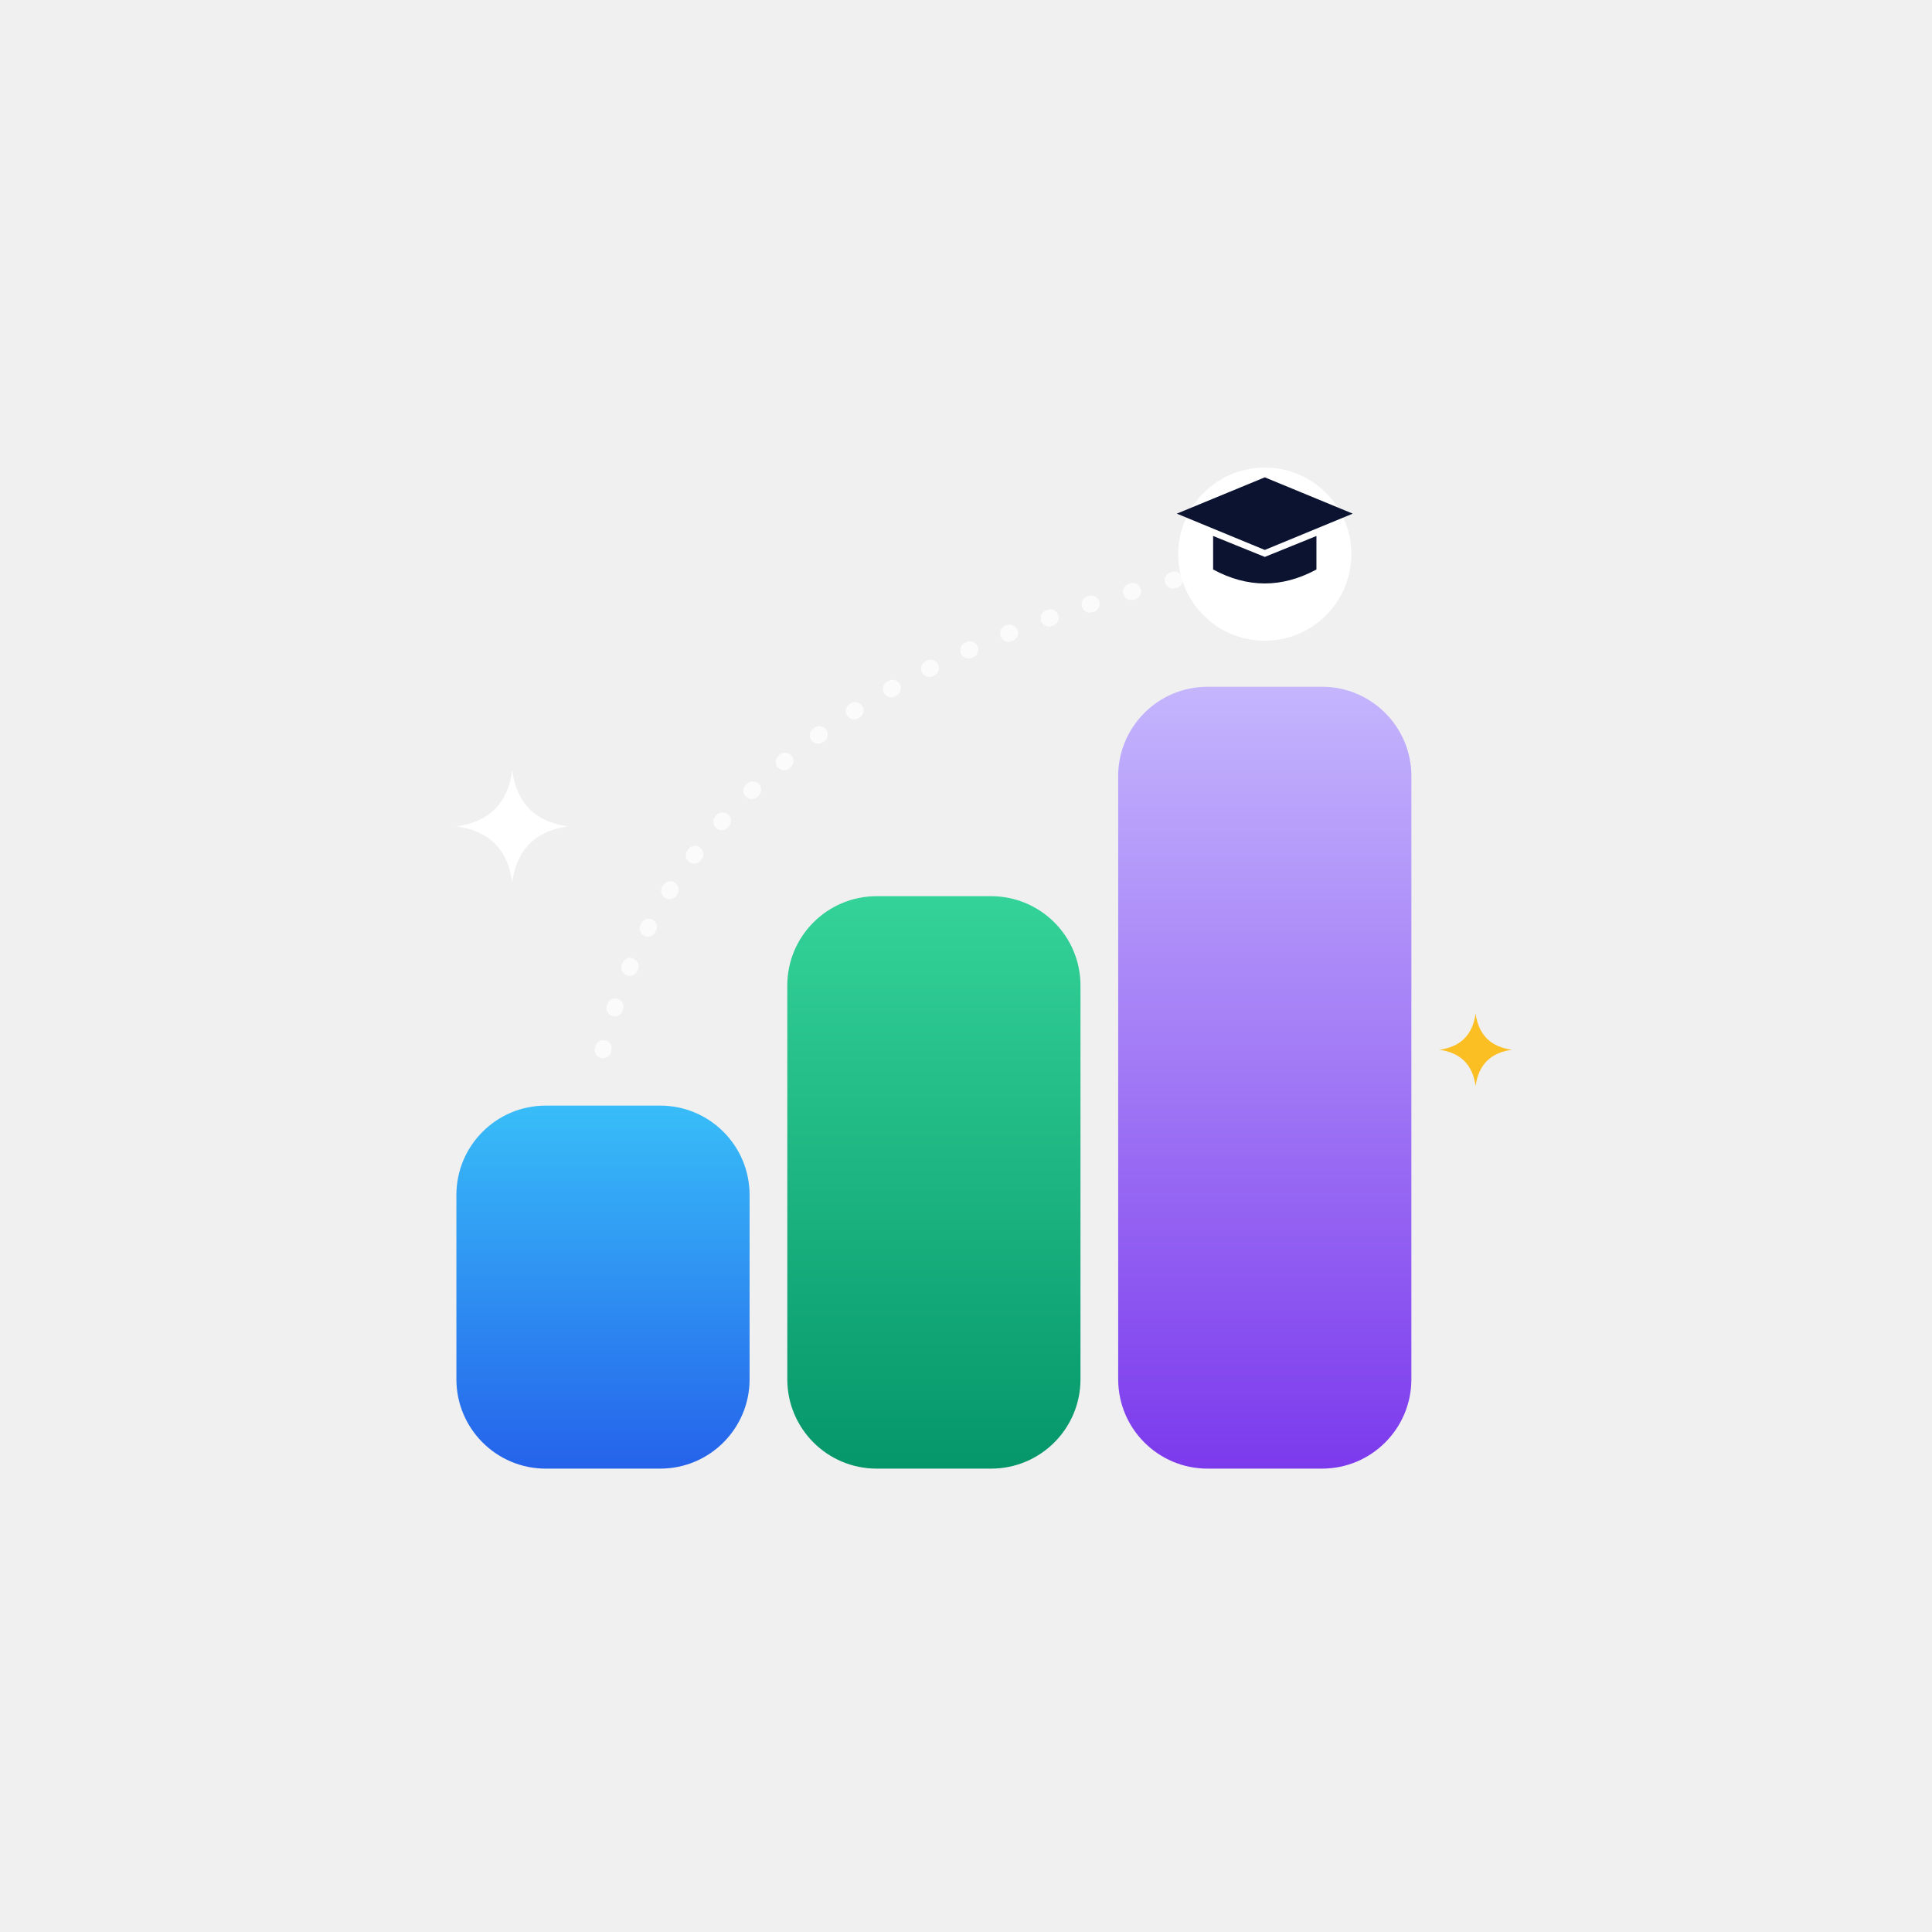
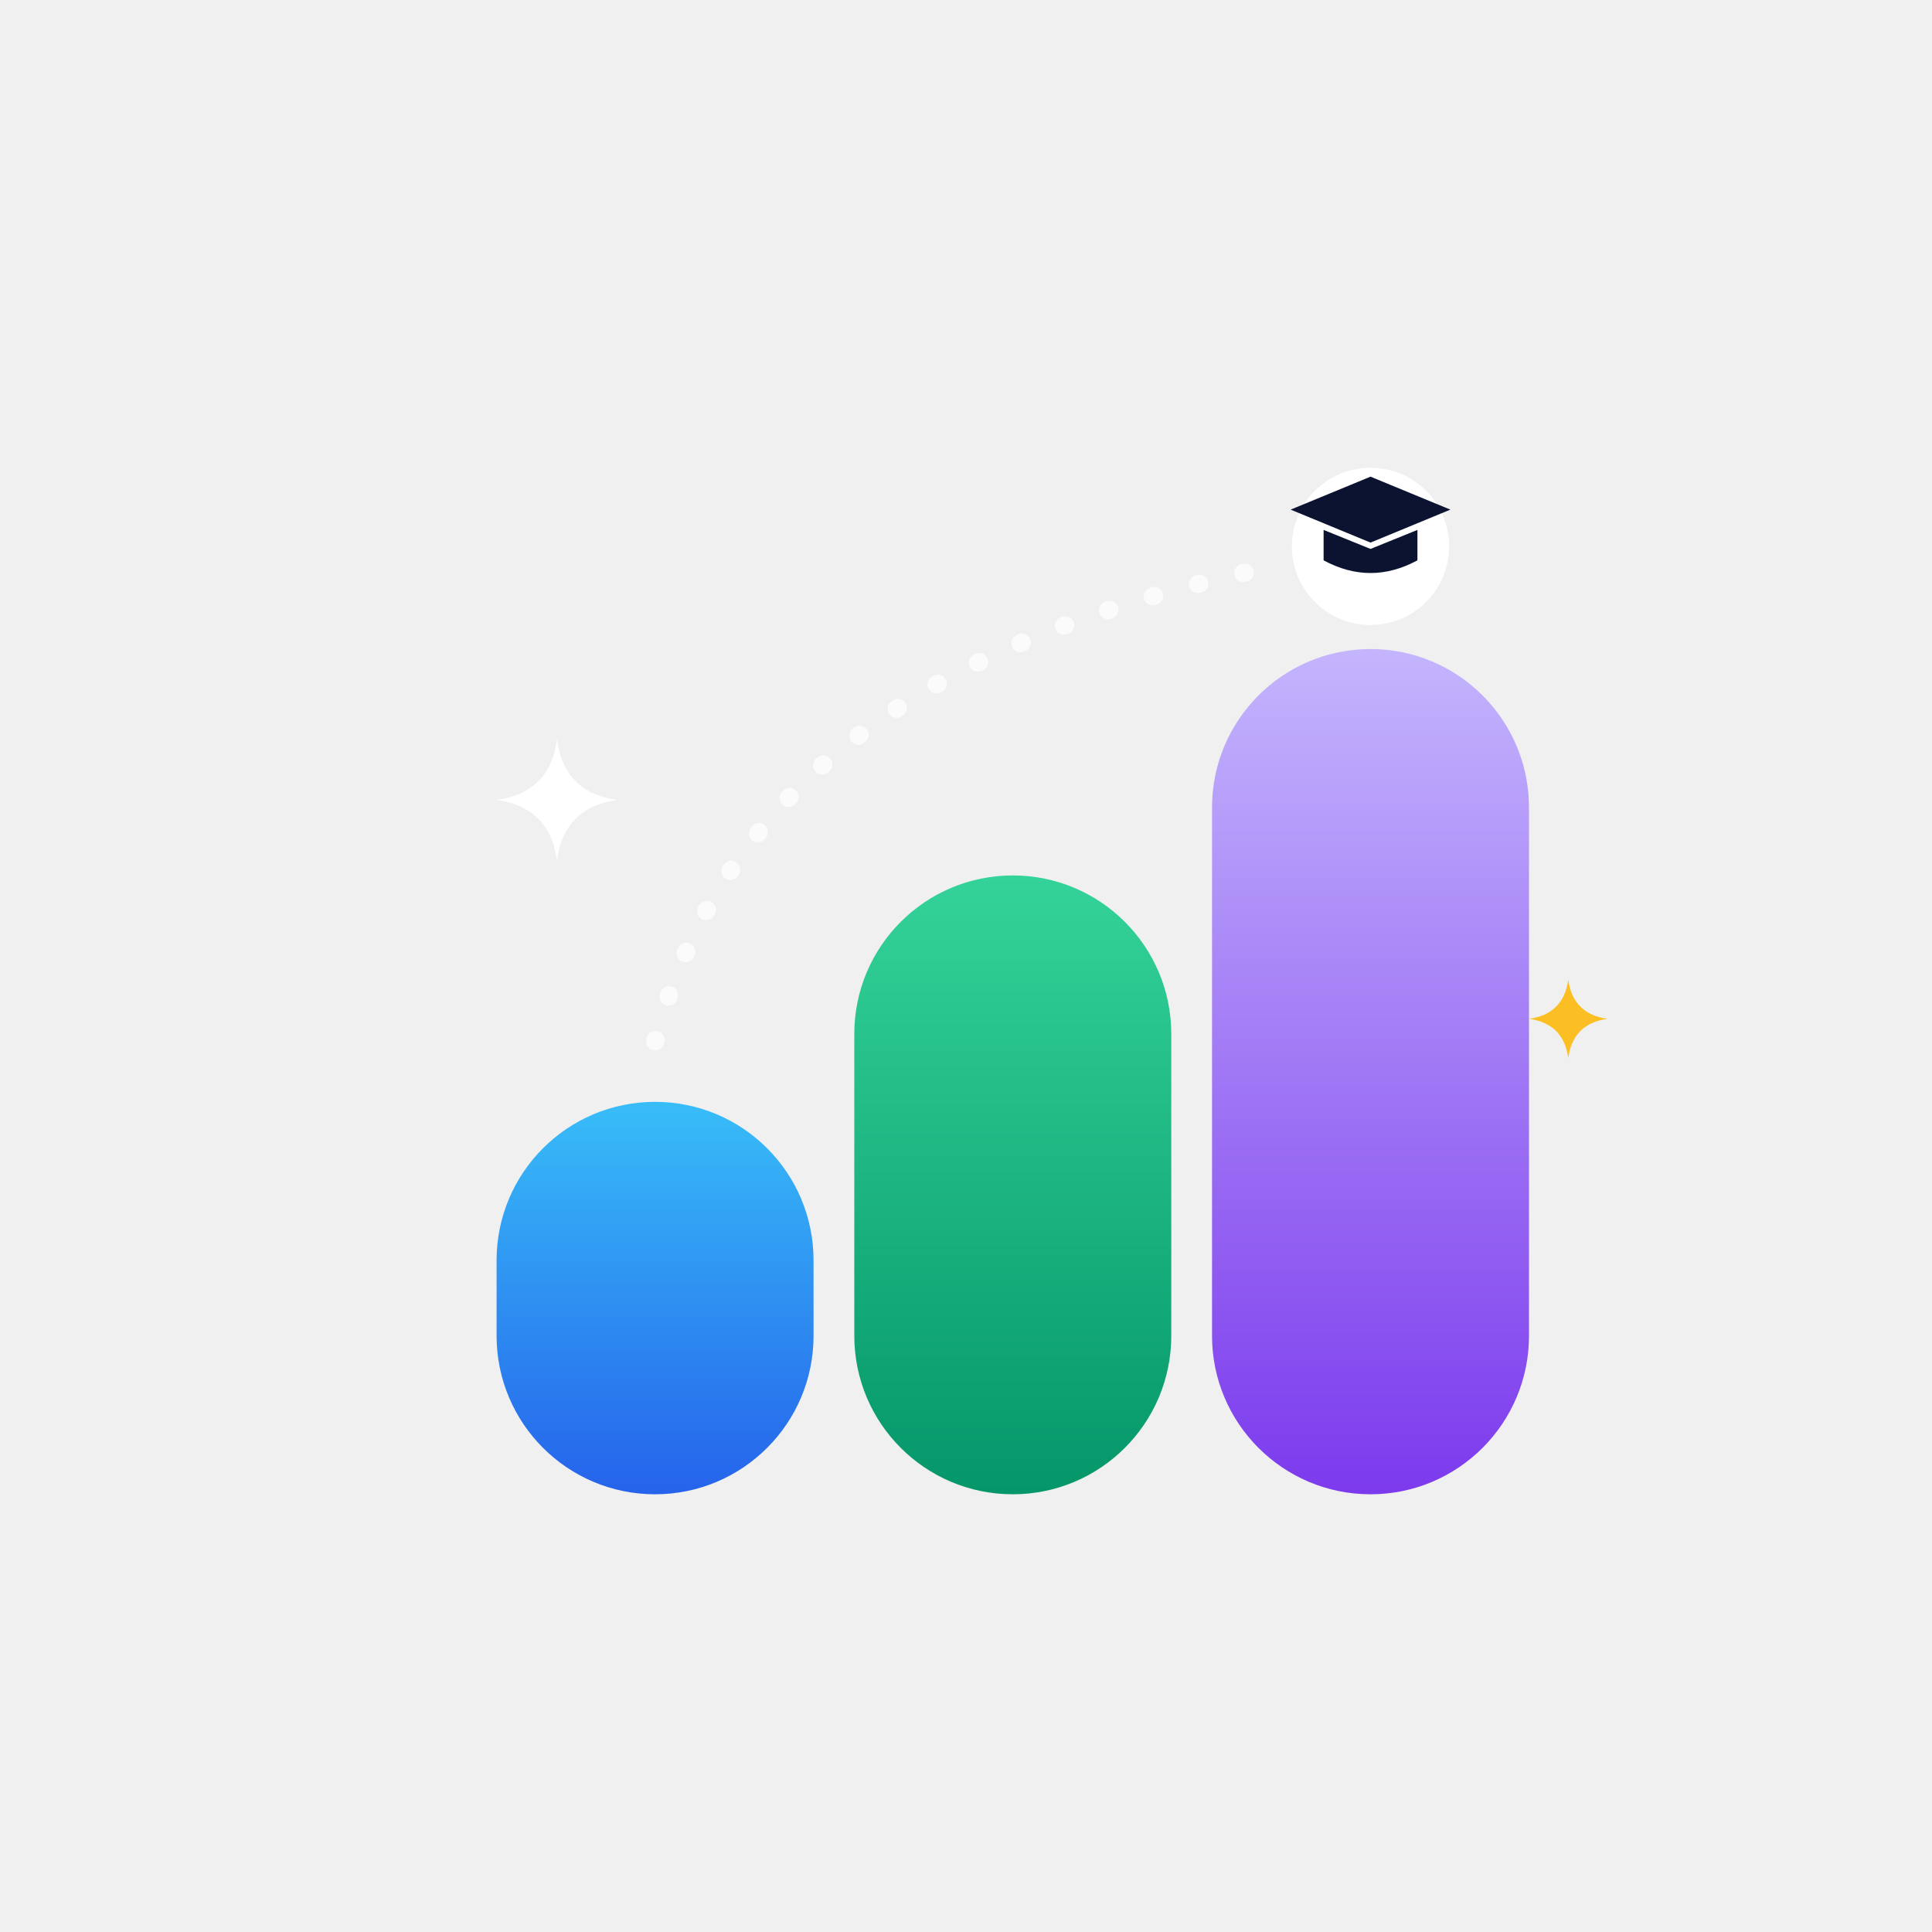
<svg xmlns="http://www.w3.org/2000/svg" viewBox="0 0 1024 1024" width="1024" height="1024">
  <defs>
    <linearGradient id="bg" x1="0" y1="0" x2="0" y2="1">
      <stop offset="0" stop-color="#0B1330" />
      <stop offset="1" stop-color="#060B1F" />
    </linearGradient>
    <linearGradient id="s1" x1="0" y1="1" x2="0" y2="0">
      <stop offset="0" stop-color="#2563EB" />
      <stop offset="1" stop-color="#38BDF8" />
    </linearGradient>
    <linearGradient id="s2" x1="0" y1="1" x2="0" y2="0">
      <stop offset="0" stop-color="#059669" />
      <stop offset="1" stop-color="#34D399" />
    </linearGradient>
    <linearGradient id="s3" x1="0" y1="1" x2="0" y2="0">
      <stop offset="0" stop-color="#7C3AED" />
      <stop offset="1" stop-color="#C4B5FD" />
    </linearGradient>
    <radialGradient id="gl" cx=".7" cy=".25" r=".5">
      <stop offset="0" stop-color="#7C5CFF" stop-opacity=".5" />
      <stop offset="1" stop-color="#7C5CFF" stop-opacity="0" />
    </radialGradient>
  </defs>
-   <g transform="translate(512 512) scale(0.74) translate(-535 -500)">
-     <rect x="170" y="600" width="210" height="260" rx="64" fill="url(#s1)" />
-     <rect x="407" y="450" width="210" height="410" rx="64" fill="url(#s2)" />
-     <rect x="644" y="300" width="210" height="560" rx="64" fill="url(#s3)" />
-     <path d="M275 560 C 330 330, 560 250, 740 210" fill="none" stroke="#fff" stroke-opacity=".7" stroke-width="12" stroke-linecap="round" stroke-dasharray="1 30" />
-     <circle cx="749" cy="205" r="62" fill="#fff" />
-     <path d="M749 150 L812 176 L749 202 L686 176 Z" fill="#0B1330" />
-     <path d="M712 192 V216 Q749 236 786 216 V192 L749 207 Z" fill="#0B1330" />
+   <g transform="translate(512 512) scale(0.8) translate(-481 -510)">
+     <rect x="170" y="600" width="210" height="260" rx="105" fill="url(#s1)" />
+     <rect x="407" y="450" width="210" height="410" rx="105" fill="url(#s2)" />
+     <rect x="644" y="300" width="210" height="560" rx="105" fill="url(#s3)" />
+     <path d="M275 560 C 330 350, 520 280, 690 244" fill="none" stroke="#fff" stroke-opacity=".7" stroke-width="12" stroke-linecap="round" stroke-dasharray="1 30" />
+     <g transform="translate(749 232) scale(.84) translate(-749 -205)">
+       <circle cx="749" cy="205" r="62" fill="#fff" />
+       <path d="M749 150 L812 176 L749 202 L686 176 Z" fill="#0B1330" />
+       <path d="M712 192 V216 Q749 236 786 216 V192 L749 207 Z" fill="#0B1330" />
+     </g>
    <path d="M210 360 Q214.8 395.2 250 400 Q214.8 404.8 210 440 Q205.2 404.8 170 400 Q205.2 395.2 210 360 Z" fill="#fff" />
-     <path d="M900 534 Q903.12 556.88 926 560 Q903.12 563.12 900 586 Q896.88 563.12 874 560 Q896.88 556.88 900 534 Z" fill="#FBBF24" />
+     <path d="M880 519 Q883.12 541.88 906 545 Q883.12 548.12 880 571 Q876.88 548.12 854 545 Q876.88 541.88 880 519 Z" fill="#FBBF24" />
  </g>
</svg>
